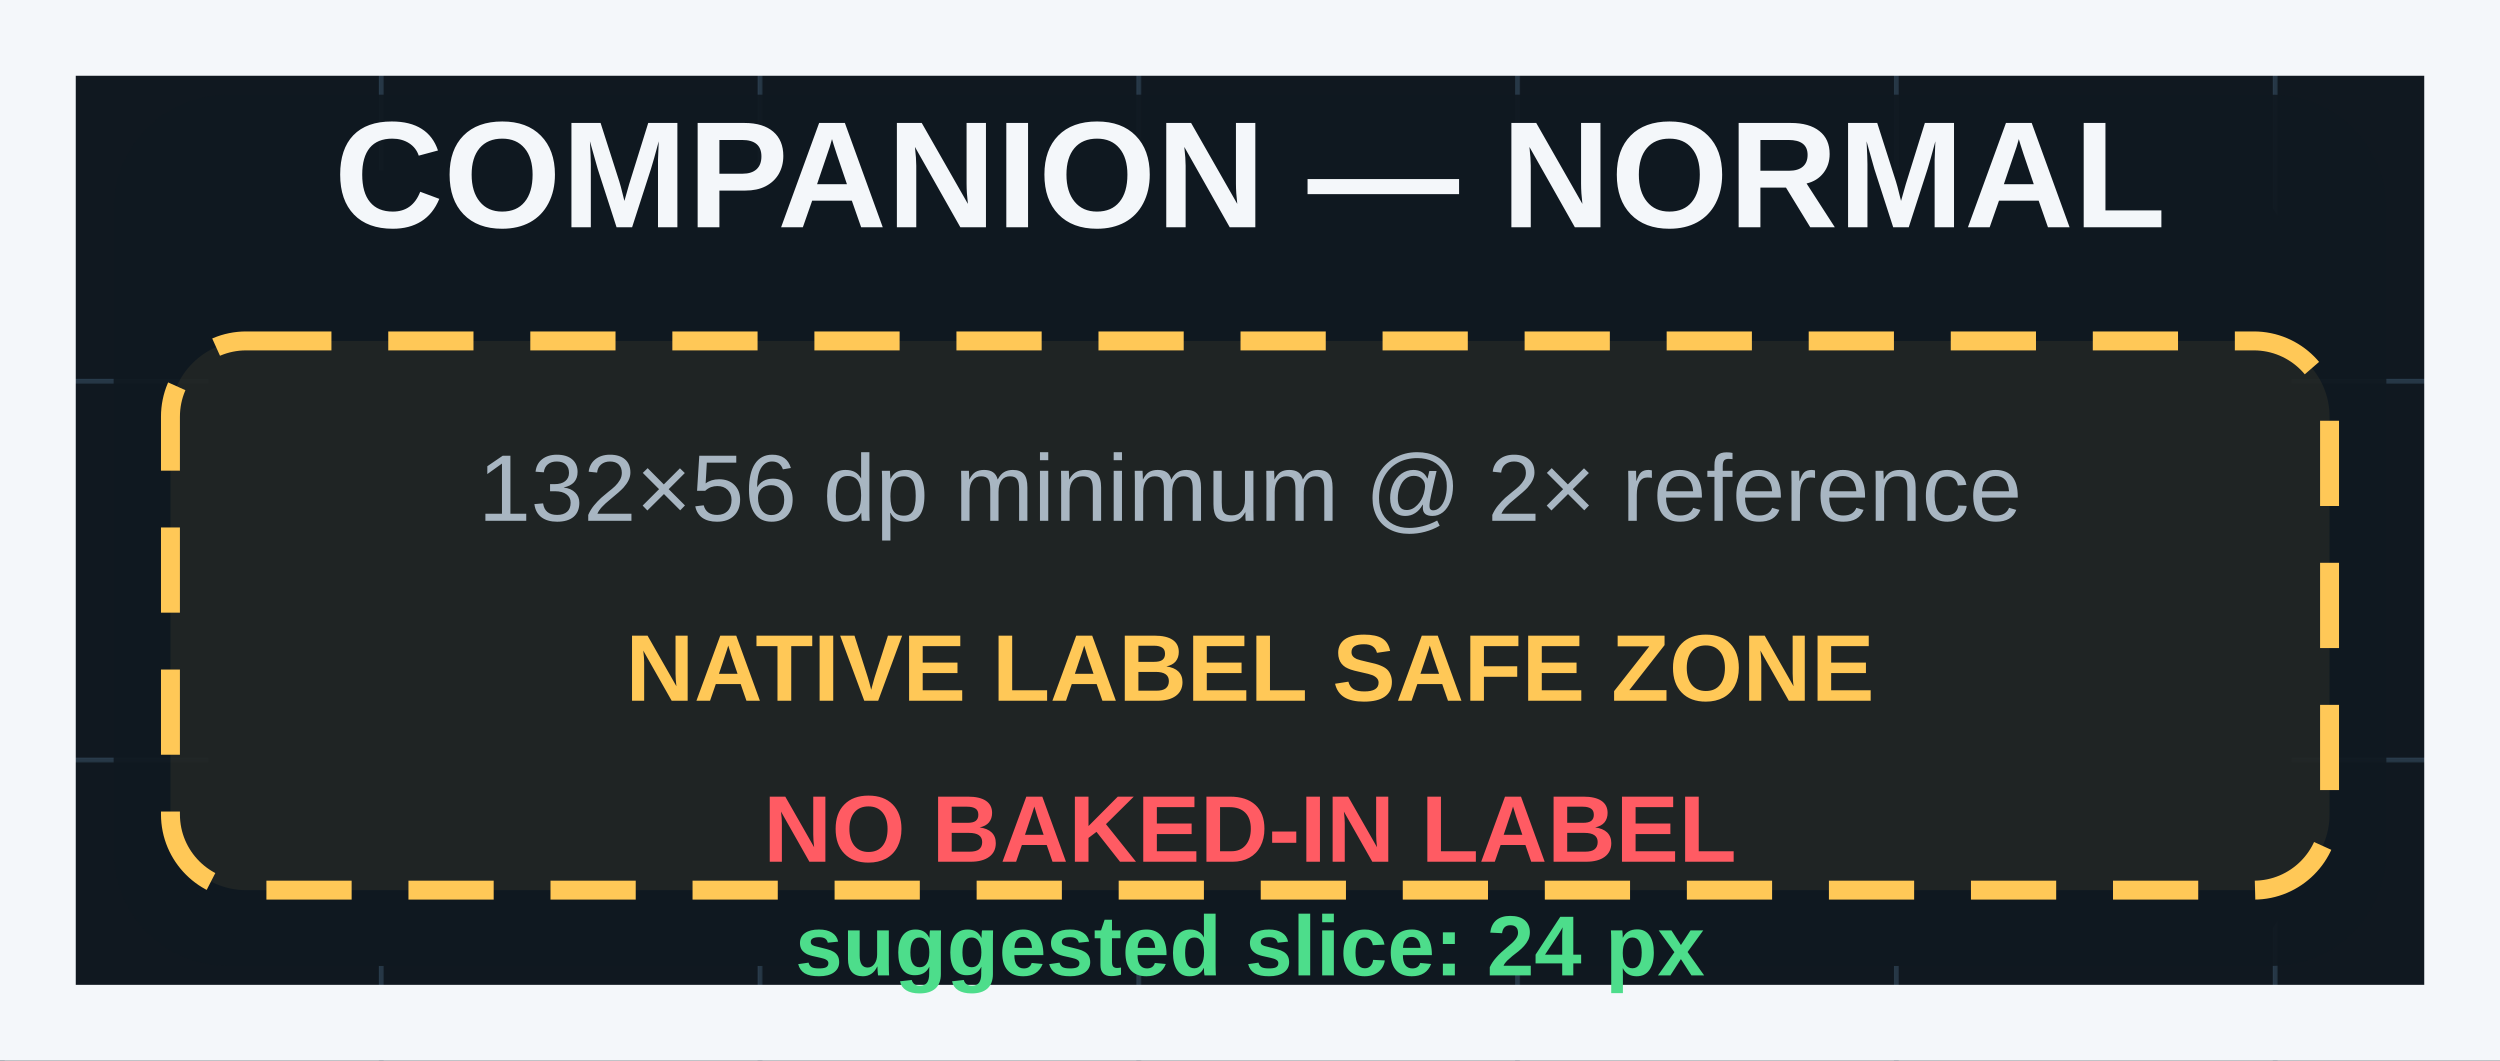
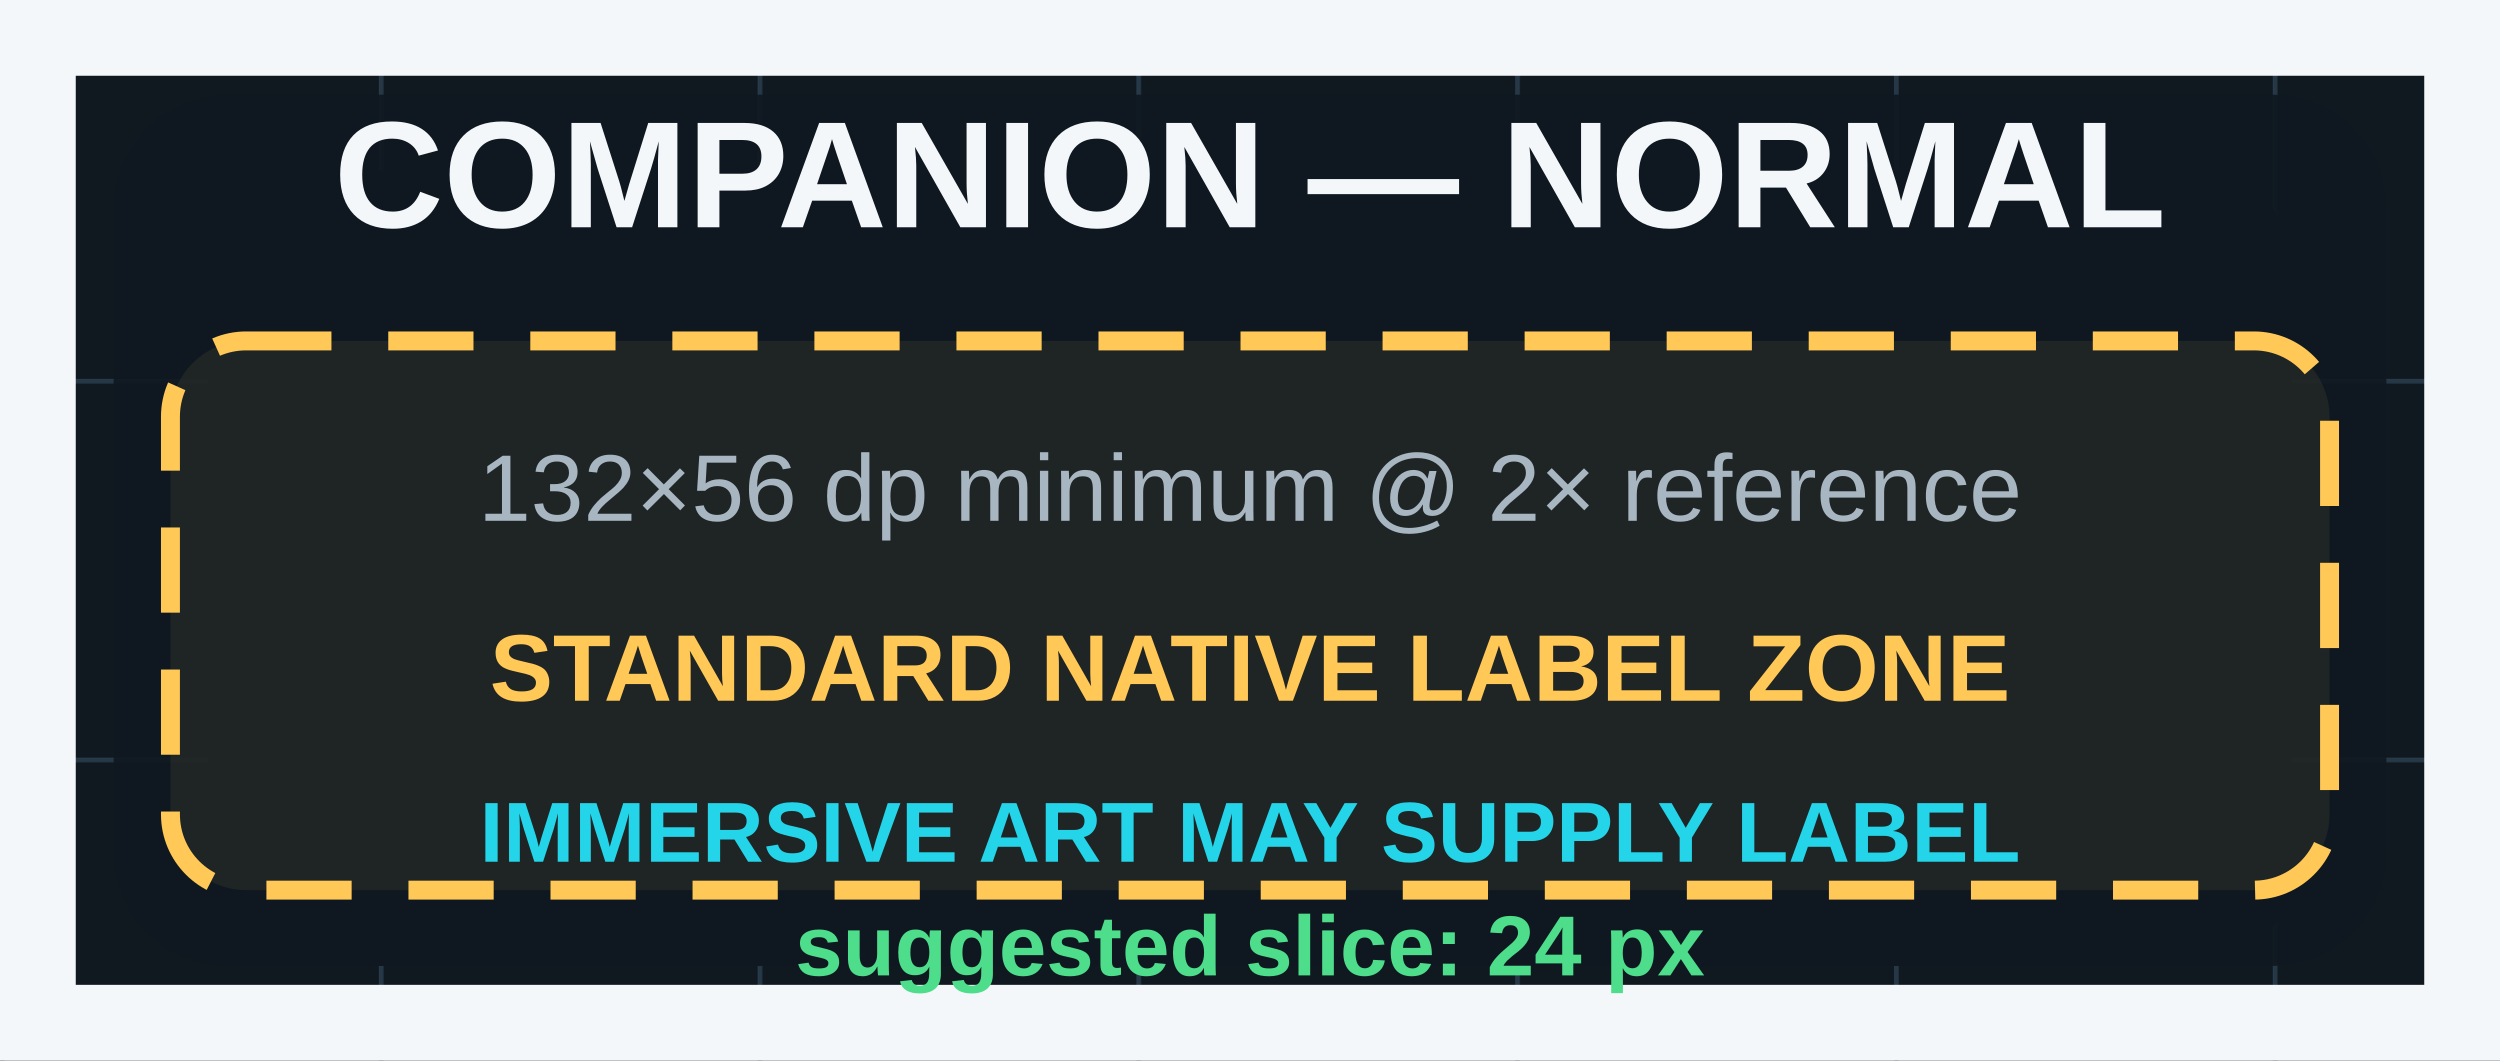
<svg xmlns="http://www.w3.org/2000/svg" width="264" height="112" viewBox="0 0 264 112">
  <defs>
    <pattern id="grid" width="40" height="40" patternUnits="userSpaceOnUse">
      <path d="M40 0H0V40" fill="none" stroke="#263746" stroke-width="1" />
    </pattern>
    <pattern id="danger" width="20" height="20" patternUnits="userSpaceOnUse" patternTransform="rotate(45)">
      <rect width="10" height="20" fill="#ff5b63" fill-opacity=".16" />
    </pattern>
    <pattern id="dynamic" width="24" height="24" patternUnits="userSpaceOnUse">
      <path d="M0 24L24 0" stroke="#24d4e8" stroke-opacity=".18" stroke-width="6" />
    </pattern>
  </defs>
  <rect width="264" height="112" fill="#101820" />
  <rect width="264" height="112" fill="url(#grid)" />
  <rect x="4" y="4" width="256" height="104" fill="none" stroke="#f4f7fa" stroke-width="8" />
  <rect x="22" y="18" width="220" height="84" rx="10" fill="#101820" fill-opacity=".94" />
  <text x="38" y="52" font-family="Arial,sans-serif" font-size="30" font-weight="700" fill="#f4f7fa" />
  <text x="38" y="82" font-family="Arial,sans-serif" font-size="18" fill="#a8b6c2" />
  <rect x="12" y="10" width="240" height="92" rx="12" fill="#101820" fill-opacity=".92" />
  <text x="132.0" y="24" text-anchor="middle" font-family="Arial,sans-serif" font-size="16" font-weight="700" fill="#f4f7fa">COMPANION — NORMAL</text>
  <rect x="18" y="36" width="228" height="58" rx="8" fill="#ffc857" fill-opacity="0.07" stroke="#ffc857" stroke-width="2" stroke-dasharray="9 6" />
  <text x="132.0" y="55" text-anchor="middle" font-family="Arial,sans-serif" font-size="10" fill="#a8b6c2">132×56 dp minimum @ 2× reference</text>
-   <text x="132.0" y="74" text-anchor="middle" font-family="Arial,sans-serif" font-size="10" font-weight="700" fill="#ffc857">NATIVE LABEL SAFE ZONE</text>
-   <text x="132.0" y="91" text-anchor="middle" font-family="Arial,sans-serif" font-size="10" font-weight="700" fill="#ff5b63">NO BAKED-IN LABEL</text>
+   <text x="132.0" y="74" text-anchor="middle" font-family="Arial,sans-serif" font-size="10" font-weight="700" fill="#ffc857">STANDARD NATIVE LABEL ZONE</text>
+   <text x="132.0" y="91" text-anchor="middle" font-family="Arial,sans-serif" font-size="9" font-weight="700" fill="#24d4e8">IMMERSIVE ART MAY SUPPLY LABEL</text>
  <text x="132.0" y="103" text-anchor="middle" font-family="Arial,sans-serif" font-size="9" font-weight="700" fill="#4ddd8b">suggested slice: 24 px</text>
</svg>
